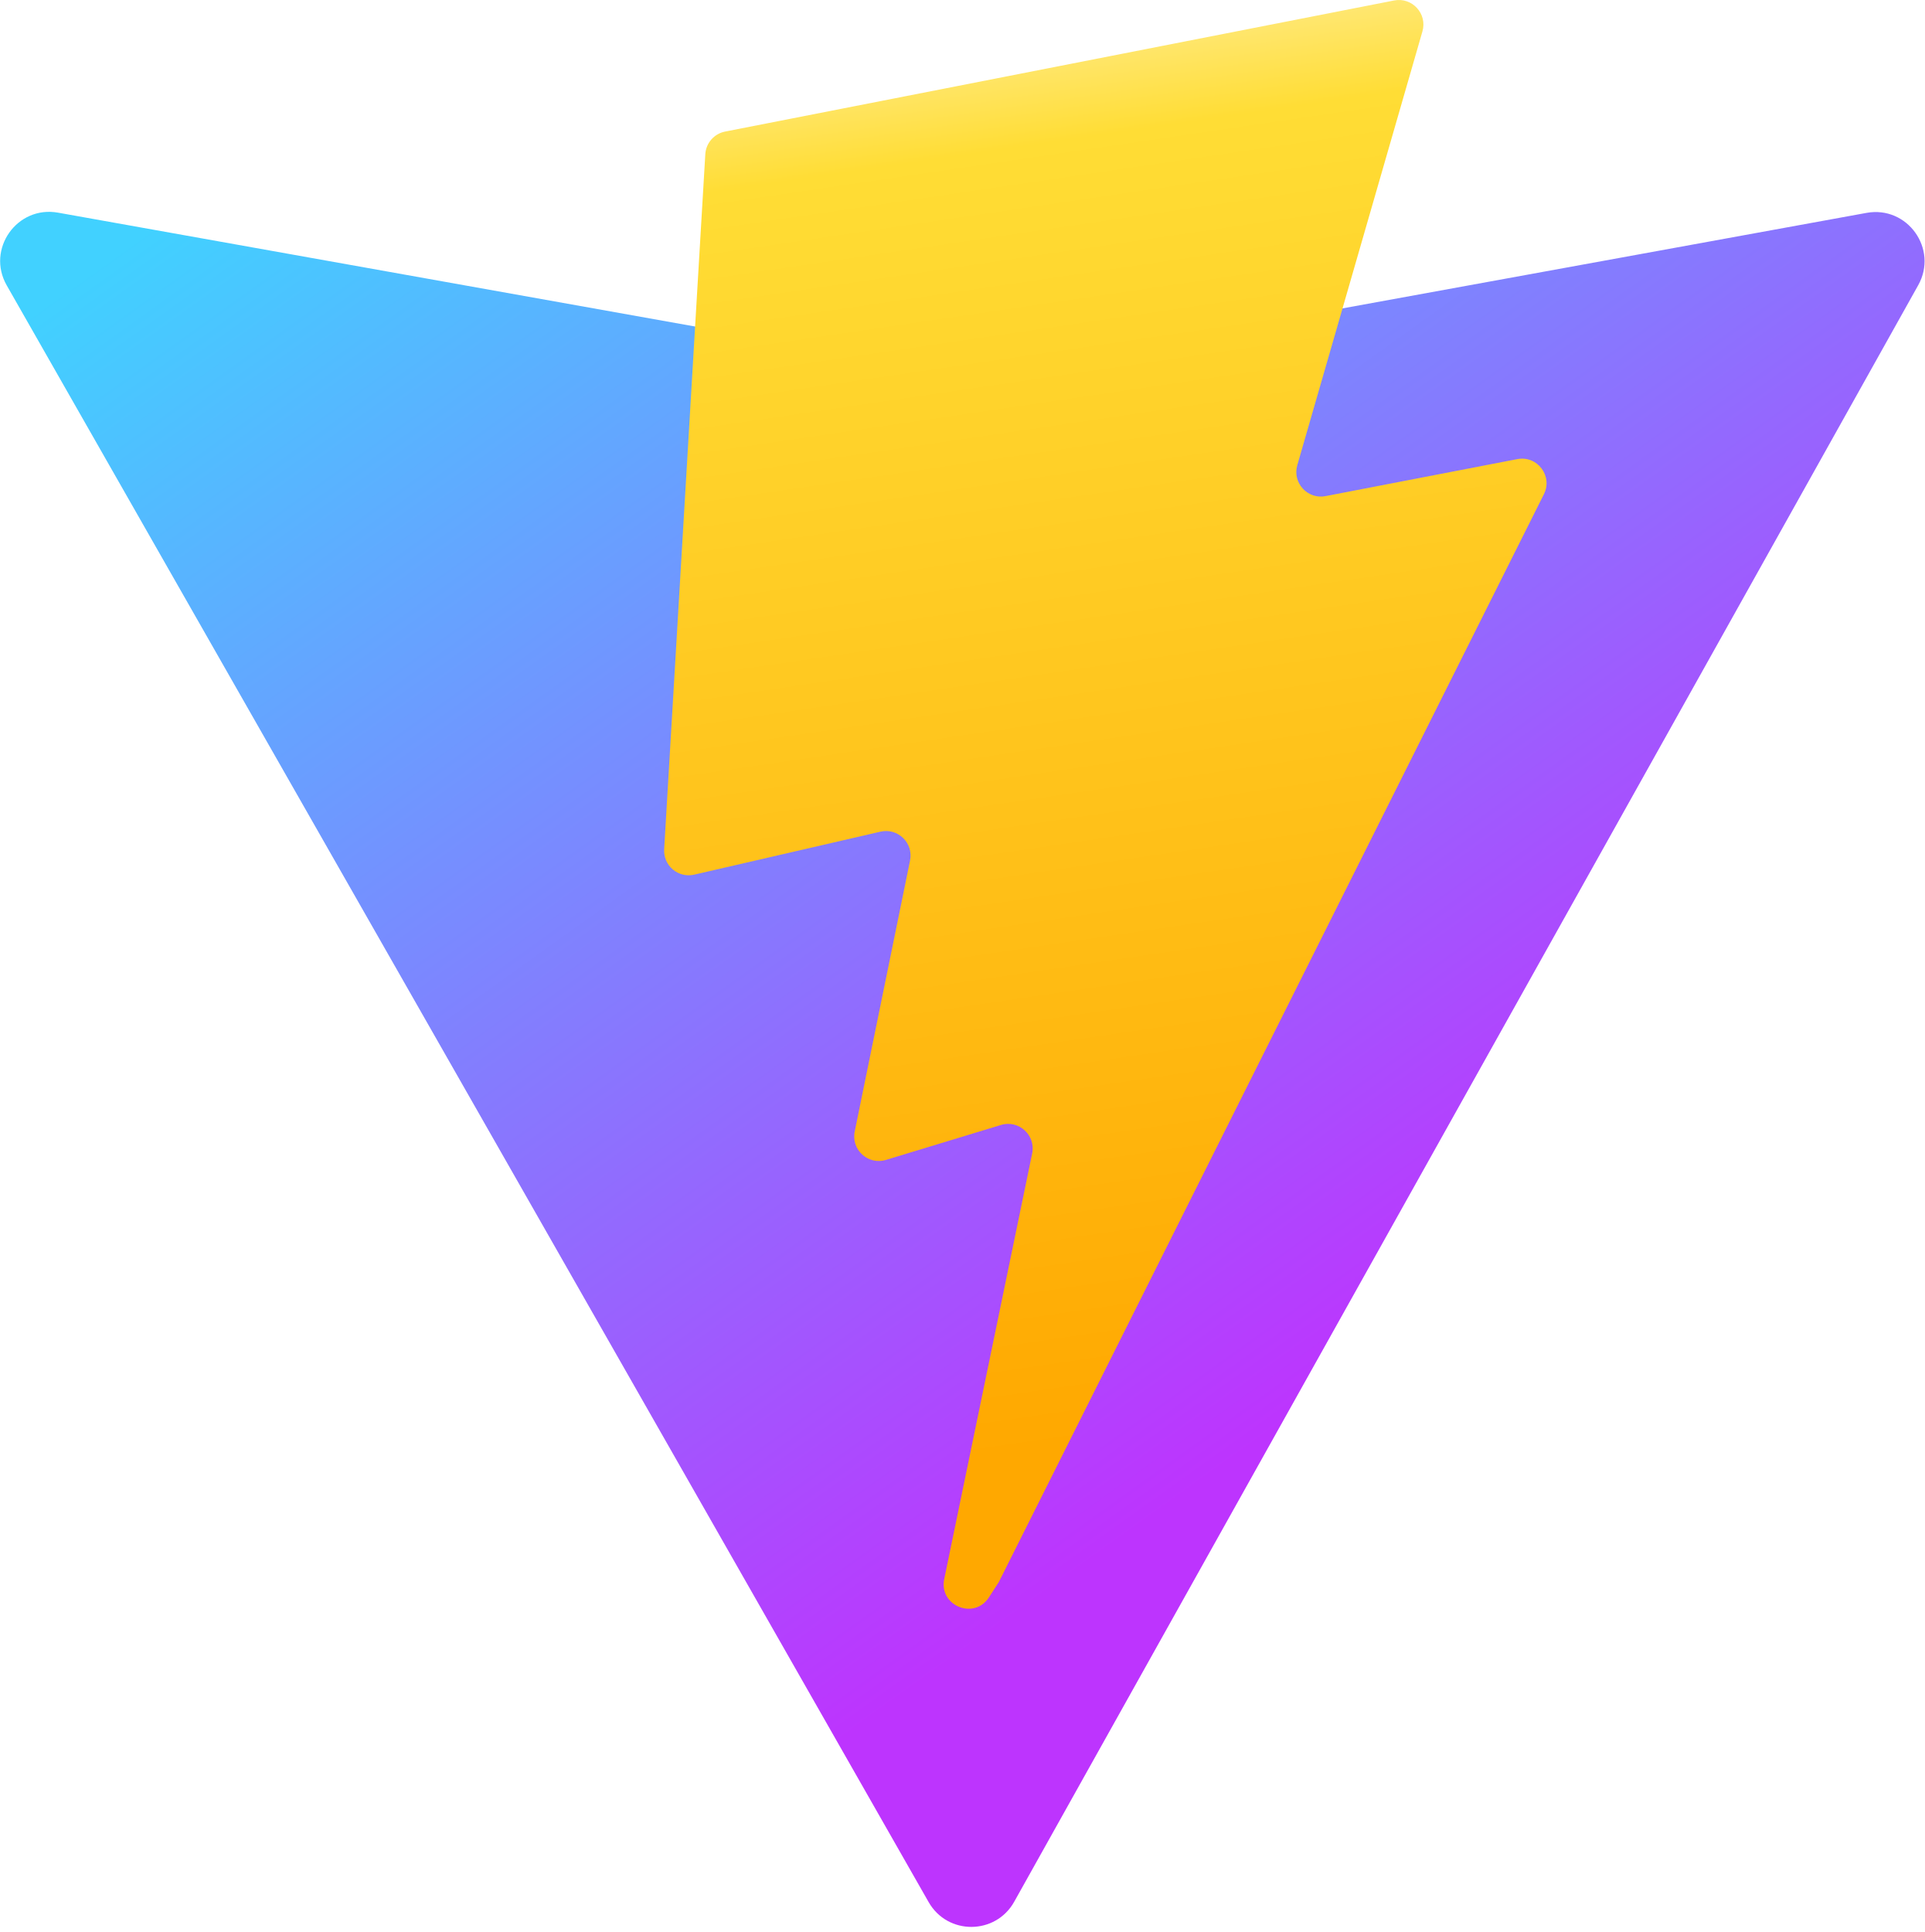
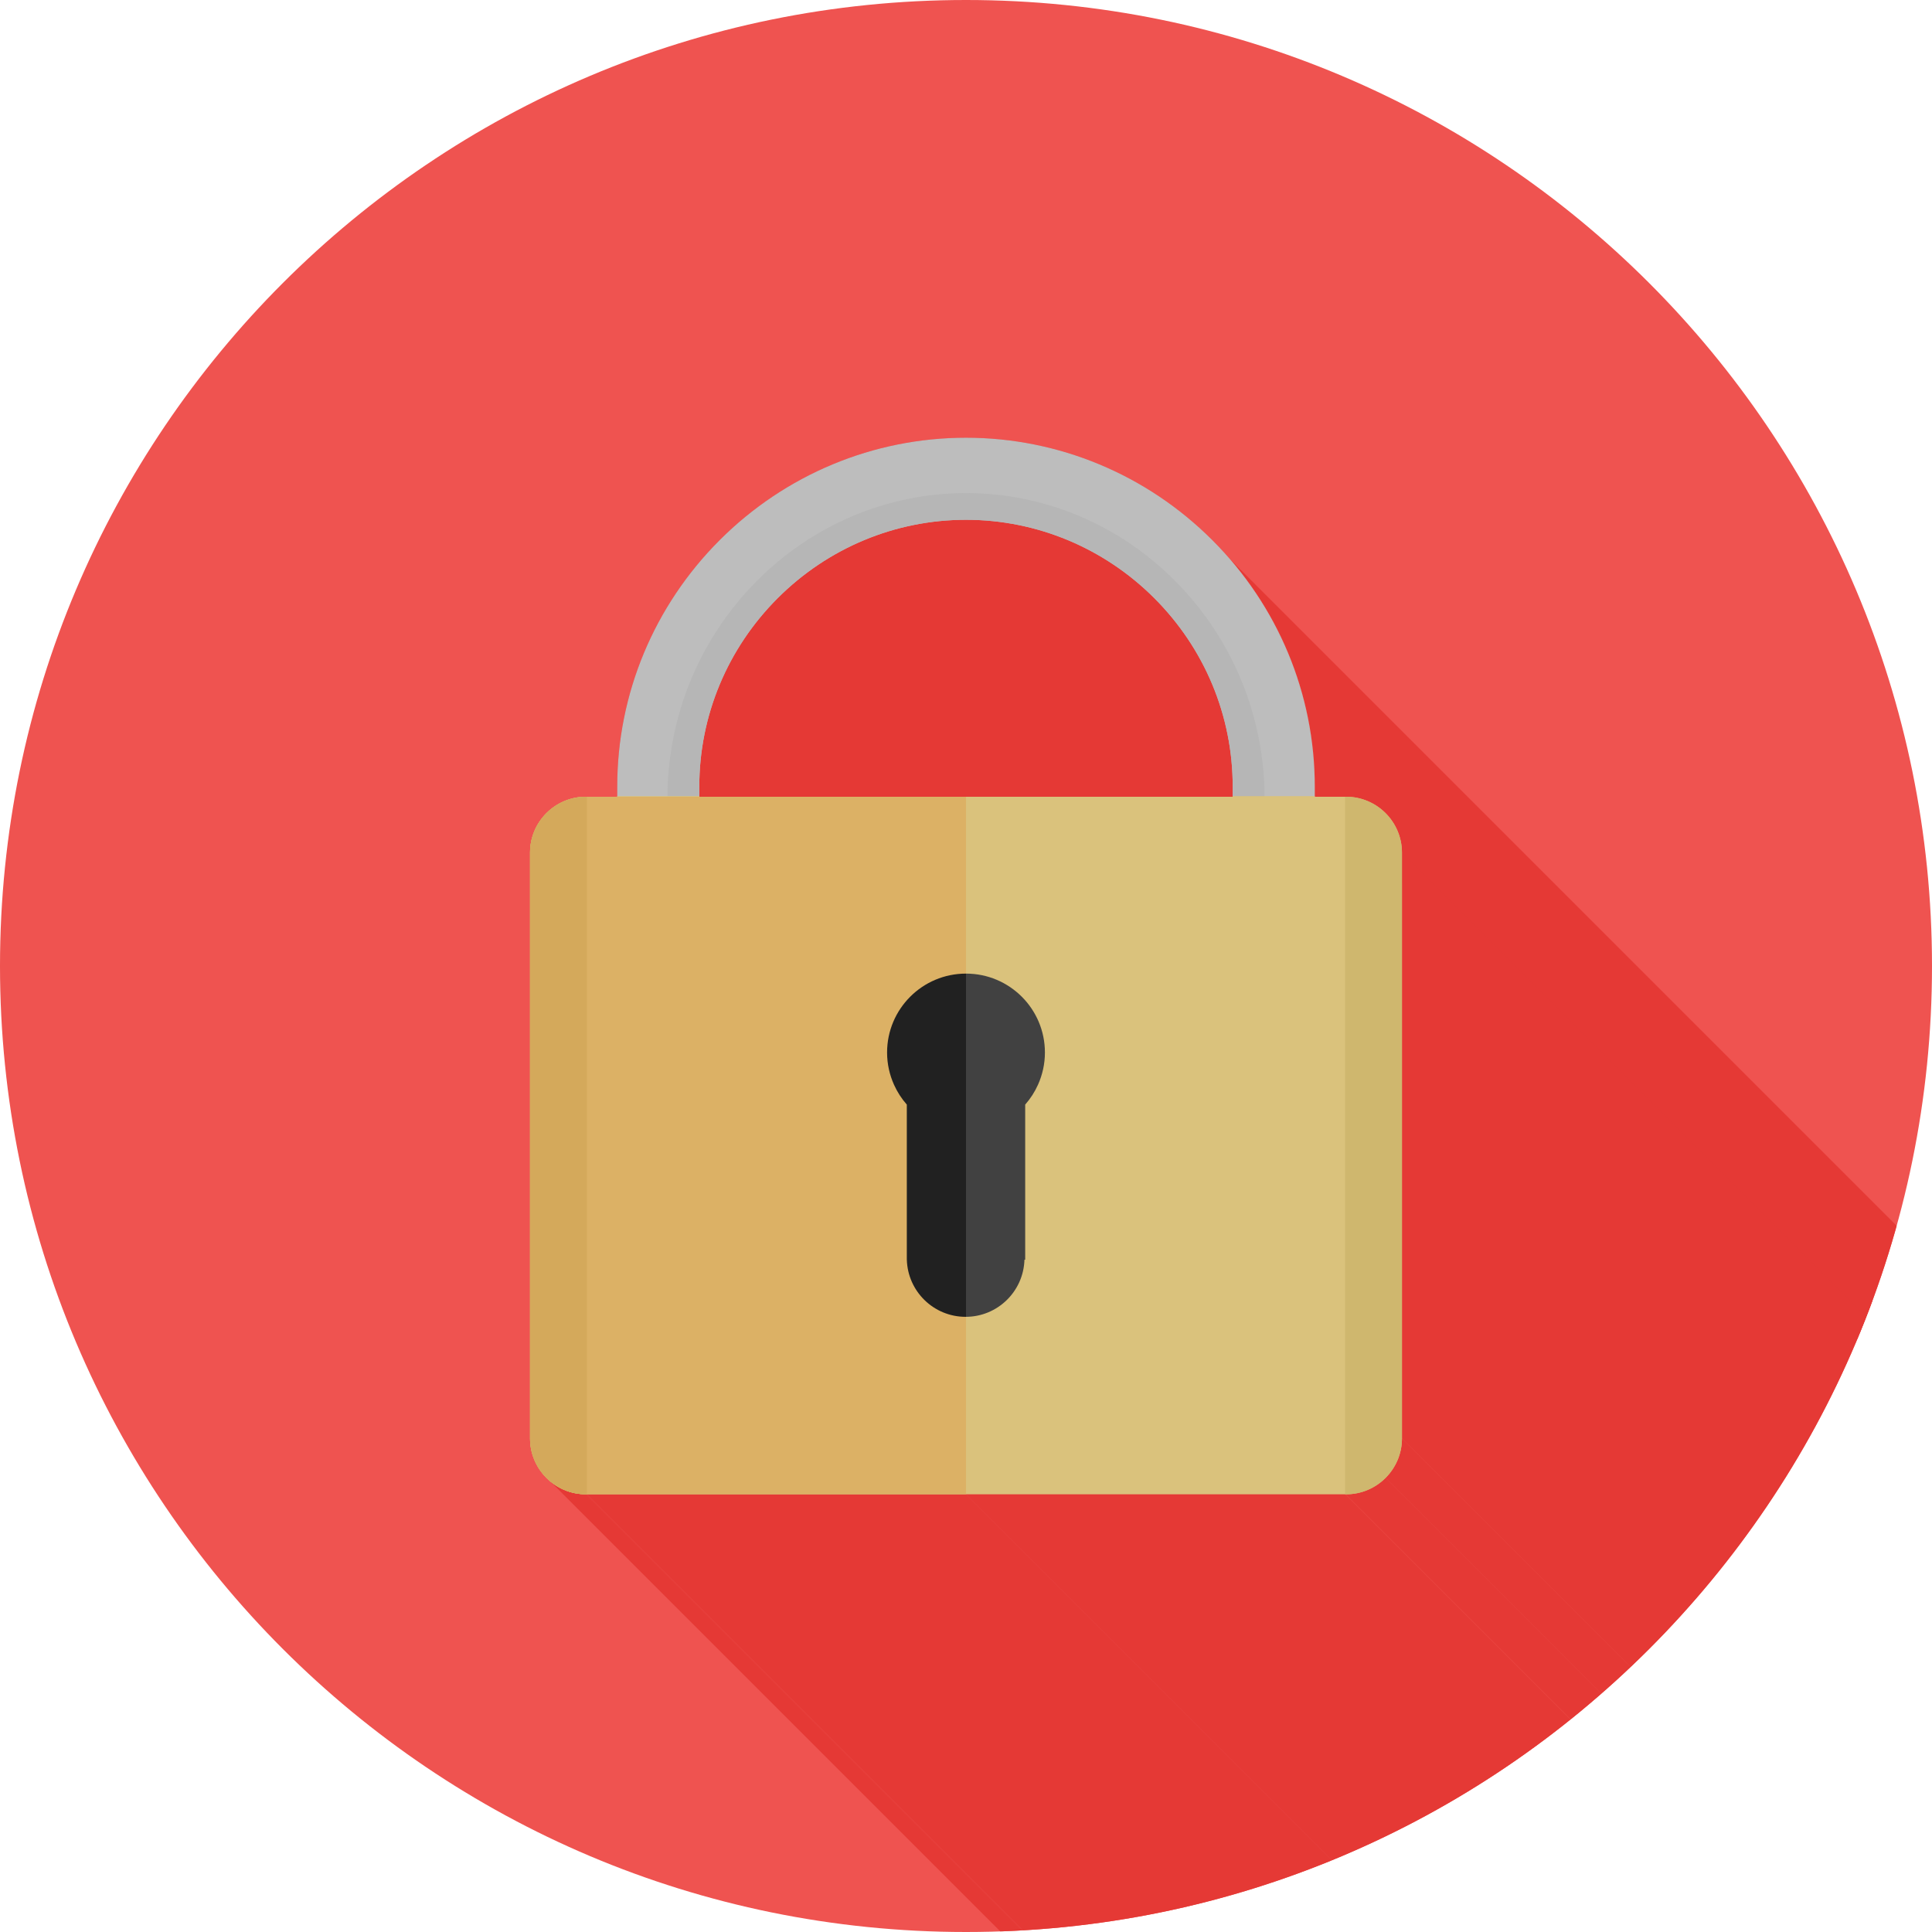
- <svg xmlns="http://www.w3.org/2000/svg" aria-hidden="true" role="img" class="iconify iconify--logos" width="31.88" height="32" preserveAspectRatio="xMidYMid meet" viewBox="0 0 256 257">
+ <svg xmlns="http://www.w3.org/2000/svg" xml:space="preserve" width="2048px" height="2048px" style="shape-rendering:geometricPrecision; text-rendering:geometricPrecision; image-rendering:optimizeQuality; fill-rule:evenodd; clip-rule:evenodd" viewBox="0 0 2048 2048">
  <defs>
-     <linearGradient id="IconifyId1813088fe1fbc01fb466" x1="-.828%" x2="57.636%" y1="7.652%" y2="78.411%">
-       <stop offset="0%" stop-color="#41D1FF" />
-       <stop offset="100%" stop-color="#BD34FE" />
-     </linearGradient>
-     <linearGradient id="IconifyId1813088fe1fbc01fb467" x1="43.376%" x2="50.316%" y1="2.242%" y2="89.03%">
-       <stop offset="0%" stop-color="#FFEA83" />
-       <stop offset="8.333%" stop-color="#FFDD35" />
-       <stop offset="100%" stop-color="#FFA800" />
-     </linearGradient>
+     <style type="text/css">
+    
+     .fil2 {fill:none}
+     .fil11 {fill:#212121}
+     .fil6 {fill:#414141}
+     .fil4 {fill:#B6B6B6}
+     .fil3 {fill:#BDBDBD}
+     .fil9 {fill:#C2A88F}
+     .fil8 {fill:#C7AD95}
+     .fil7 {fill:#CFB76E}
+     .fil12 {fill:#D4A95B}
+     .fil5 {fill:#DAC27C}
+     .fil10 {fill:#DCB165}
+     .fil1 {fill:#E53935}
+     .fil0 {fill:#EF5350}
+    
+   </style>
+     <clipPath id="id0">
+       <path d="M1024 -0.001c565.541,0 1024,458.461 1024,1024 0,565.541 -458.461,1024 -1024,1024 -565.541,0 -1024,-458.461 -1024,-1024 0,-565.541 458.461,-1024 1024,-1024z" />
+     </clipPath>
  </defs>
-   <path fill="url(#IconifyId1813088fe1fbc01fb466)" d="M255.153 37.938L134.897 252.976c-2.483 4.44-8.862 4.466-11.382.048L.875 37.958c-2.746-4.814 1.371-10.646 6.827-9.67l120.385 21.517a6.537 6.537 0 0 0 2.322-.004l117.867-21.483c5.438-.991 9.574 4.796 6.877 9.62Z" />
-   <path fill="url(#IconifyId1813088fe1fbc01fb467)" d="M185.432.063L96.44 17.501a3.268 3.268 0 0 0-2.634 3.014l-5.474 92.456a3.268 3.268 0 0 0 3.997 3.378l24.777-5.718c2.318-.535 4.413 1.507 3.936 3.838l-7.361 36.047c-.495 2.426 1.782 4.5 4.151 3.78l15.304-4.649c2.372-.72 4.652 1.36 4.15 3.788l-11.698 56.621c-.732 3.542 3.979 5.473 5.943 2.437l1.313-2.028l72.516-144.72c1.215-2.423-.88-5.186-3.54-4.672l-25.505 4.922c-2.396.462-4.435-1.77-3.759-4.114l16.646-57.705c.677-2.35-1.37-4.583-3.769-4.113Z" />
+   <g id="Layer_x0020_1">
+     <path class="fil0" d="M1024 -0.001c565.541,0 1024,458.461 1024,1024 0,565.541 -458.461,1024 -1024,1024 -565.541,0 -1024,-458.461 -1024,-1024 0,-565.541 458.461,-1024 1024,-1024z" />
+     <g style="clip-path:url(#id0)">
+       <g id="_464381592">
+         <g>
+           <polygon id="_4664130641" class="fil1" points="1303.87,592.712 2439.75,1728.59 2445.63,1735.57 2451.32,1742.68 2456.83,1749.91 2462.15,1757.26 2467.28,1764.73 2472.23,1772.3 2476.97,1779.99 2481.53,1787.78 2485.89,1795.68 2490.06,1803.67 2494.02,1811.75 2497.78,1819.93 2501.35,1828.2 2504.71,1836.55 2507.86,1844.98 2510.81,1853.49 2513.55,1862.08 2516.08,1870.73 2518.4,1879.46 2520.5,1888.24 2522.39,1897.09 2524.06,1905.99 2525.52,1914.94 2526.76,1923.95 2527.77,1933 2528.56,1942.09 2529.13,1951.22 2529.47,1960.39 2529.59,1969.59 2529.59,1979.84 1393.71,843.962 1393.71,833.707 1393.59,824.507 1393.25,815.339 1392.68,806.207 1391.89,797.115 1390.88,788.064 1389.64,779.059 1388.18,770.105 1386.51,761.203 1384.62,752.358 1382.51,743.573 1380.2,734.852 1377.67,726.197 1374.93,717.612 1371.98,709.103 1368.83,700.671 1365.47,692.319 1361.9,684.051 1358.14,675.872 1354.17,667.785 1350.01,659.793 1345.65,651.898 1341.09,644.106 1336.34,636.42 1331.4,628.843 1326.27,621.377 1320.95,614.028 1315.44,606.799 1309.74,599.692 " />
+           <polygon id="_466405816" class="fil1" points="1393.71,843.962 2529.59,1979.84 2529.59,1980.46 1393.71,844.577 " />
+           <polygon id="_464386728" class="fil1" points="1470.72,864.01 2606.6,1999.89 2607.54,2000.96 2608.46,2002.04 2609.35,2003.15 2610.22,2004.28 2611.06,2005.43 2611.87,2006.6 2612.66,2007.79 2613.42,2009 2614.15,2010.23 2614.85,2011.48 2615.52,2012.75 2616.16,2014.04 2616.77,2015.34 2617.34,2016.66 2617.89,2017.99 2618.41,2019.35 2618.89,2020.71 2619.34,2022.09 2619.76,2023.49 2620.14,2024.9 2620.49,2026.33 2620.8,2027.76 2621.08,2029.21 2621.33,2030.67 2621.53,2032.15 2621.7,2033.63 2621.84,2035.13 2621.93,2036.63 2621.99,2038.15 2622.01,2039.67 1486.13,903.788 1486.11,902.264 1486.05,900.75 1485.96,899.244 1485.82,897.748 1485.65,896.265 1485.45,894.791 1485.2,893.33 1484.92,891.881 1484.61,890.443 1484.26,889.019 1483.88,887.609 1483.46,886.212 1483.01,884.831 1482.53,883.463 1482.01,882.112 1481.46,880.776 1480.88,879.457 1480.27,878.154 1479.63,876.869 1478.96,875.601 1478.26,874.352 1477.54,873.122 1476.78,871.911 1475.99,870.719 1475.18,869.548 1474.34,868.397 1473.47,867.268 1472.58,866.16 1471.66,865.073 " />
+           <polygon id="_464385360" class="fil1" points="1486.13,903.788 2622.01,2039.67 2622.01,2660.67 1486.13,1524.79 " />
+           <polygon id="_464381640" class="fil1" points="1486.13,1524.79 2622.01,2660.67 2621.99,2662.2 2621.93,2663.71 2621.84,2665.22 2621.7,2666.71 2621.53,2668.19 2621.33,2669.67 2621.08,2671.13 2620.8,2672.58 2620.49,2674.02 2620.14,2675.44 2619.76,2676.85 2619.34,2678.25 2618.89,2679.63 2618.41,2681 2617.89,2682.35 2617.34,2683.68 2616.77,2685 2616.16,2686.31 2615.52,2687.59 2614.85,2688.86 2614.15,2690.11 2613.42,2691.34 2612.66,2692.55 2611.87,2693.74 2611.06,2694.91 2610.22,2696.06 2609.35,2697.19 2608.46,2698.3 2607.54,2699.39 2606.6,2700.45 2605.63,2701.49 2604.64,2702.51 1468.76,1566.62 1469.75,1565.61 1470.72,1564.57 1471.66,1563.5 1472.58,1562.42 1473.47,1561.31 1474.34,1560.18 1475.18,1559.03 1475.99,1557.86 1476.78,1556.67 1477.54,1555.46 1478.26,1554.23 1478.96,1552.98 1479.63,1551.71 1480.27,1550.42 1480.88,1549.12 1481.46,1547.8 1482.01,1546.47 1482.53,1545.11 1483.01,1543.75 1483.46,1542.36 1483.88,1540.97 1484.26,1539.56 1484.61,1538.13 1484.92,1536.7 1485.2,1535.25 1485.45,1533.79 1485.65,1532.31 1485.82,1530.83 1485.96,1529.33 1486.05,1527.83 1486.11,1526.31 " />
+           <polygon id="_464385144" class="fil1" points="1468.76,1566.62 2604.64,2702.51 2603.62,2703.5 2602.58,2704.47 2601.52,2705.41 2600.43,2706.33 2599.32,2707.22 2598.19,2708.09 2597.04,2708.93 2595.87,2709.74 2594.68,2710.53 2593.47,2711.29 2592.24,2712.02 2590.99,2712.72 2589.72,2713.39 2588.44,2714.03 2587.13,2714.64 2585.81,2715.21 2584.48,2715.76 2583.13,2716.28 2581.76,2716.76 2580.38,2717.21 2578.98,2717.63 2577.57,2718.01 2576.15,2718.36 2574.71,2718.68 2573.26,2718.95 2571.8,2719.2 2570.33,2719.41 2568.84,2719.58 2567.35,2719.71 2565.84,2719.81 2564.33,2719.86 2562.8,2719.88 1426.92,1584 1428.44,1583.98 1429.96,1583.92 1431.46,1583.83 1432.96,1583.69 1434.44,1583.52 1435.92,1583.31 1437.38,1583.07 1438.83,1582.79 1440.27,1582.48 1441.69,1582.13 1443.1,1581.75 1444.5,1581.33 1445.88,1580.88 1447.24,1580.4 1448.6,1579.88 1449.93,1579.33 1451.25,1578.75 1452.55,1578.14 1453.84,1577.5 1455.11,1576.83 1456.36,1576.13 1457.59,1575.41 1458.8,1574.65 1459.99,1573.86 1461.16,1573.05 1462.31,1572.21 1463.44,1571.34 1464.55,1570.45 1465.63,1569.53 1466.7,1568.59 1467.74,1567.62 " />
+           <polygon id="_464387064" class="fil1" points="1426.92,1584 2562.8,2719.88 2561.72,2719.88 1425.84,1584 " />
+           <polygon id="_464388336" class="fil1" points="1425.84,1584 2561.72,2719.88 2159.88,2719.88 1024,1584 " />
+           <polygon id="_464377248" class="fil1" points="1024,1584 2159.88,2719.88 1758.04,2719.88 622.157,1584 " />
+           <polygon id="_464380008" class="fil1" points="622.157,1584 1758.04,2719.88 1756.96,2719.88 621.081,1584 " />
+           <polygon id="_464378016" class="fil1" points="621.081,1584 1756.96,2719.88 1755.44,2719.86 1753.92,2719.81 1752.42,2719.71 1750.92,2719.58 1749.44,2719.41 1747.96,2719.2 1746.5,2718.95 1745.05,2718.68 1743.62,2718.36 1742.19,2718.01 1740.78,2717.63 1739.38,2717.21 1738,2716.76 1736.64,2716.28 1735.28,2715.76 1733.95,2715.21 1732.63,2714.64 1731.33,2714.03 1730.04,2713.39 1728.77,2712.72 1727.52,2712.02 1726.29,2711.29 1725.08,2710.53 1723.89,2709.74 1722.72,2708.93 1721.57,2708.09 1720.44,2707.22 1719.33,2706.33 583.451,1570.45 584.559,1571.34 585.689,1572.21 586.839,1573.05 588.01,1573.86 589.202,1574.65 590.413,1575.41 591.643,1576.13 592.893,1576.83 594.16,1577.5 595.445,1578.14 596.748,1578.75 598.067,1579.33 599.403,1579.88 600.754,1580.4 602.122,1580.88 603.504,1581.33 604.9,1581.75 606.31,1582.13 607.734,1582.48 609.172,1582.79 610.621,1583.07 612.083,1583.31 613.556,1583.52 615.041,1583.69 616.536,1583.83 618.042,1583.92 619.556,1583.98 " />
+         </g>
+         <path id="_464379144" class="fil1" d="M1024 463.999c98.289,0 191.7,39.123 261.143,108.566 69.443,69.443 108.566,162.854 108.566,261.142l0 10.255 0 0.615 32.136 0 1.076 0c16.308,0 31.116,6.654 41.836,17.375 10.721,10.721 17.375,25.529 17.375,41.836l0 621c0,16.306 -6.654,31.115 -17.375,41.836 -10.72,10.721 -25.528,17.375 -41.836,17.375l-1.076 0 -401.842 0 -401.844 0 -1.076 0c-16.308,0 -31.117,-6.654 -41.836,-17.375 -10.721,-10.721 -17.375,-25.529 -17.375,-41.836l0 -621c0,-16.306 6.654,-31.115 17.375,-41.836 10.541,-10.544 25.039,-17.154 41.028,-17.369 0.269,-0.004 0.539,-0.006 0.808,-0.006l1.076 0 32.136 0.006 0 -0.621 0 -10.255c0,-98.289 39.123,-191.699 108.566,-261.142 69.443,-69.443 162.852,-108.566 261.141,-108.566z" />
+       </g>
+     </g>
+     <path class="fil2" d="M1024 -0.001c565.541,0 1024,458.461 1024,1024 0,565.541 -458.461,1024 -1024,1024 -565.541,0 -1024,-458.461 -1024,-1024 0,-565.541 458.461,-1024 1024,-1024z" />
+     <path class="fil3" d="M654.292 859.306l0 -0.828 0 -24.771c0,-98.289 39.123,-191.699 108.566,-261.142 69.443,-69.443 162.852,-108.566 261.141,-108.566 98.289,0 191.7,39.123 261.143,108.566 69.443,69.443 108.566,162.854 108.566,261.142l0 25.574 0 0.025 -86.992 0 0 -0.119 0 -25.48c0,-75.186 -29.974,-146.525 -83.082,-199.632 -53.109,-53.109 -124.449,-83.084 -199.635,-83.084 -75.186,0 -146.524,29.974 -199.632,83.084 -53.108,53.107 -83.082,124.448 -83.082,199.632l0 24.866 0 0.733 -86.992 0z" />
+     <path class="fil4" d="M1340.52 859.306l-33.802 0 0 -0.119 0 -25.48c0,-75.186 -29.974,-146.525 -83.082,-199.632 -53.109,-53.109 -124.449,-83.084 -199.635,-83.084 -75.186,0 -146.524,29.974 -199.632,83.084 -53.108,53.107 -83.082,124.448 -83.082,199.632l0 24.866 0 0.733 -33.802 0 0 -13.124c0,-86.003 33.494,-167.736 92.947,-228.496 59.452,-60.762 139.422,-94.994 223.57,-94.994 84.149,0 164.12,34.232 223.572,94.994 59.453,60.761 92.947,142.494 92.947,228.496l0 13.124z" />
+     <path class="fil5" d="M621.081 844.577l33.211 0 0 -0.615 86.992 0 0 0.615 565.432 0 0 -0.615 86.992 0 0 0.615 33.211 0c16.308,0 31.116,6.654 41.836,17.375 10.721,10.721 17.375,25.529 17.375,41.836l0 621c0,16.306 -6.654,31.115 -17.375,41.836 -10.72,10.721 -25.528,17.375 -41.836,17.375l-805.838 0c-16.308,0 -31.117,-6.654 -41.836,-17.375 -10.721,-10.721 -17.375,-25.529 -17.375,-41.836l0 -621c0,-16.306 6.654,-31.115 17.375,-41.836 10.719,-10.721 25.528,-17.375 41.836,-17.375z" />
+     <path class="fil6" d="M1024 1032.06c23.099,0 44.014,9.365 59.153,24.504 15.141,15.141 24.506,36.056 24.506,59.154 0,12.026 -2.616,23.564 -7.317,34.078 -3.456,7.727 -8.059,14.838 -13.595,21.12l0 143.498 0 20.916 -0.79 0c-0.954,33.609 -28.497,60.562 -62.337,60.562 -33.841,0 -61.383,-26.953 -62.337,-60.562l-0.028 0 0 -1.804 0 -19.113 0 -143.497c-5.536,-6.283 -10.14,-13.395 -13.596,-21.122 -4.701,-10.513 -7.317,-22.052 -7.317,-34.078 0,-23.099 9.365,-44.014 24.506,-59.154 15.139,-15.139 36.054,-24.504 59.153,-24.504z" />
+     <path class="fil7" d="M621.081 844.577l1.076 0 0 739.423 -1.076 0c-16.308,0 -31.117,-6.654 -41.836,-17.375 -10.721,-10.721 -17.375,-25.529 -17.375,-41.836l0 -621c0,-16.306 6.654,-31.115 17.375,-41.836 10.719,-10.721 25.528,-17.375 41.836,-17.375z" />
+     <path class="fil7" d="M1425.84 844.577l1.076 0c16.308,0 31.116,6.654 41.836,17.375 10.721,10.721 17.375,25.529 17.375,41.836l0 621c0,16.306 -6.654,31.115 -17.375,41.836 -10.72,10.721 -25.528,17.375 -41.836,17.375l-1.076 0 0 -739.423z" />
+     <polygon class="fil8" points="654.292,859.306 654.292,858.478 654.292,844.583 741.284,844.583 741.284,858.572 741.284,859.306 " />
+     <path class="fil9" d="M741.284 844.583l0 13.989 0 0.733 -33.802 0 0 -13.124c0,-0.534 0.007,-1.065 0.009,-1.598l33.792 0z" />
+     <path class="fil10" d="M1024 1584l-402.92 0c-16.308,0 -31.117,-6.654 -41.836,-17.375 -10.721,-10.721 -17.375,-25.529 -17.375,-41.836l0 -621c0,-16.306 6.654,-31.115 17.375,-41.836 10.541,-10.543 25.041,-17.153 41.028,-17.369l403.728 0 0 739.417z" />
+     <path class="fil11" d="M1024 1032.06l0.001 0 0 363.829 -0.381 0.005c-33.841,0 -61.383,-26.953 -62.337,-60.562l-0.028 0 0 -1.804 0 -19.113 0 -143.497c-5.536,-6.283 -10.14,-13.395 -13.596,-21.122 -4.701,-10.513 -7.317,-22.052 -7.317,-34.078 0,-23.099 9.365,-44.014 24.506,-59.154 15.139,-15.139 36.054,-24.504 59.153,-24.504z" />
+     <path class="fil12" d="M622.157 844.583l0 739.417 -1.076 0c-16.308,0 -31.117,-6.654 -41.836,-17.375 -10.721,-10.721 -17.375,-25.529 -17.375,-41.836l0 -621c0,-16.306 6.654,-31.115 17.375,-41.836 10.541,-10.543 25.041,-17.153 41.028,-17.369l1.884 0z" />
+   </g>
</svg>
